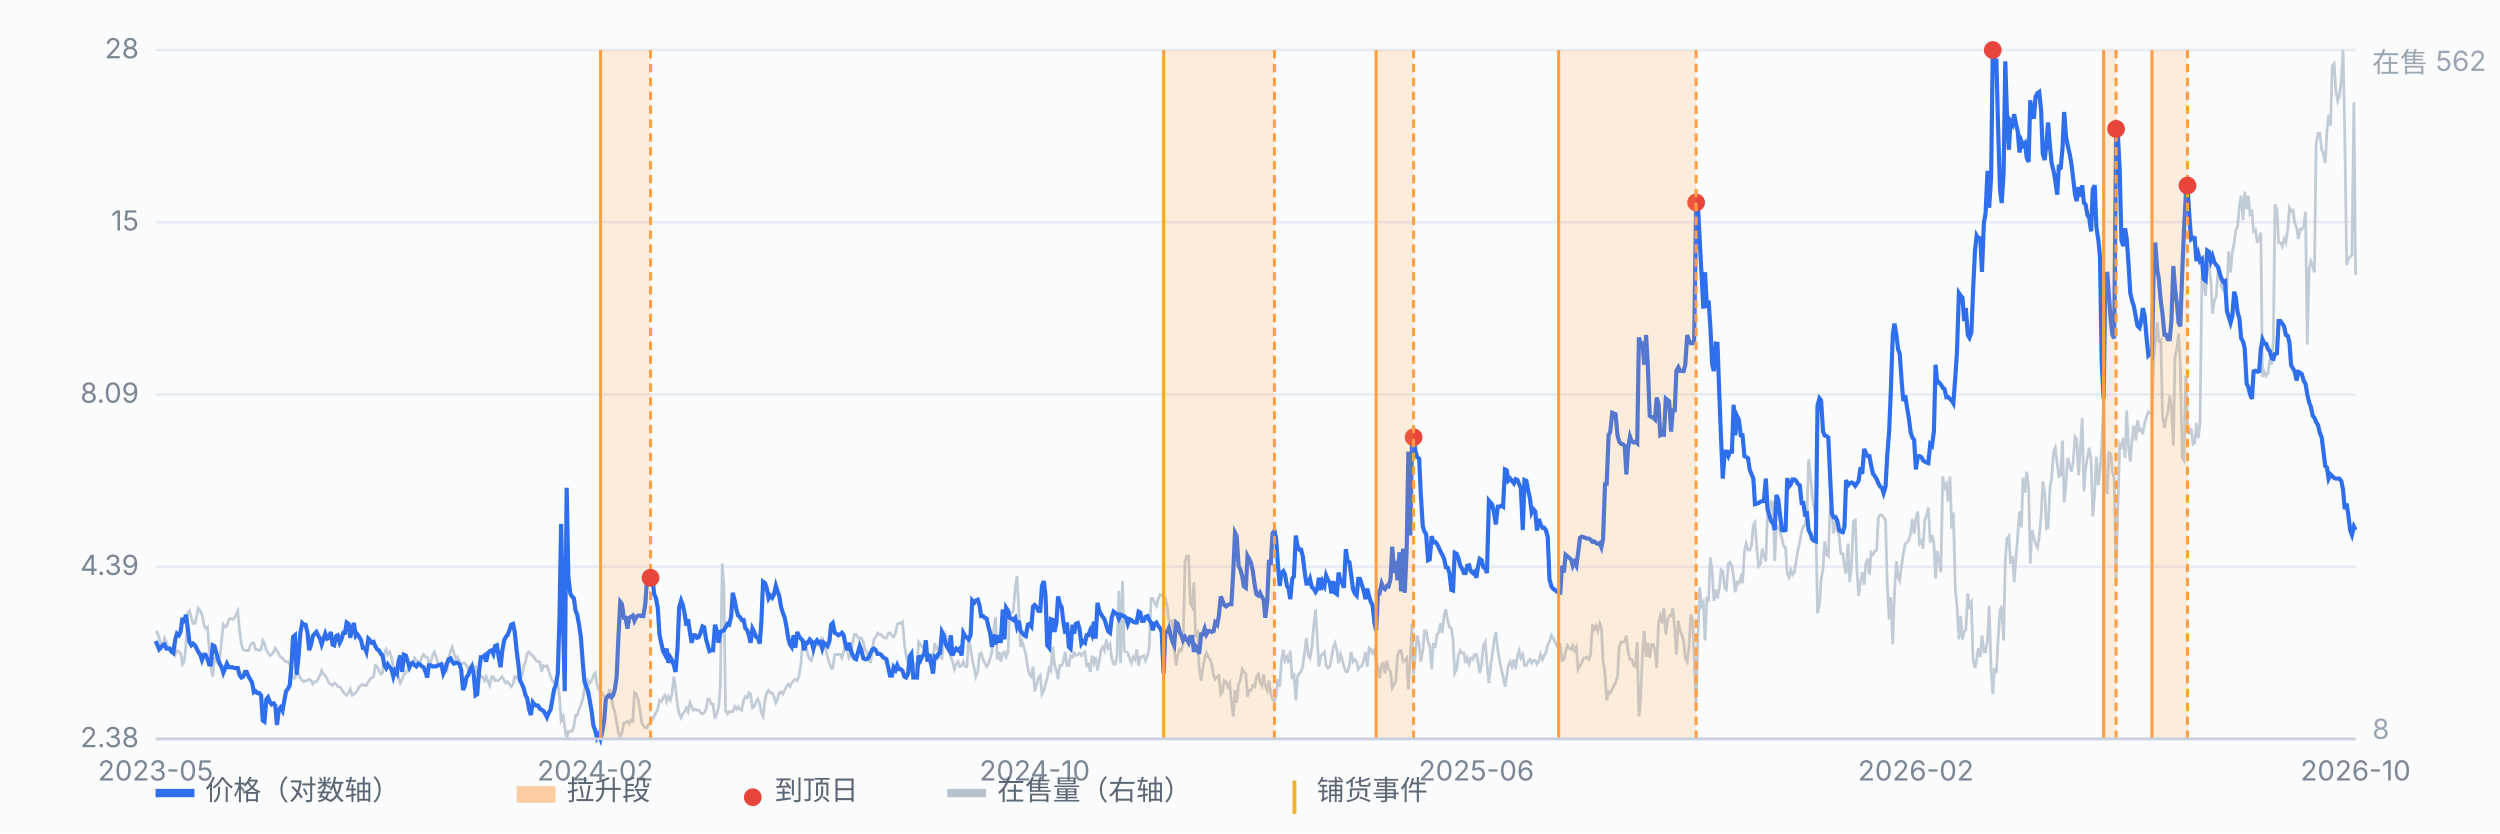
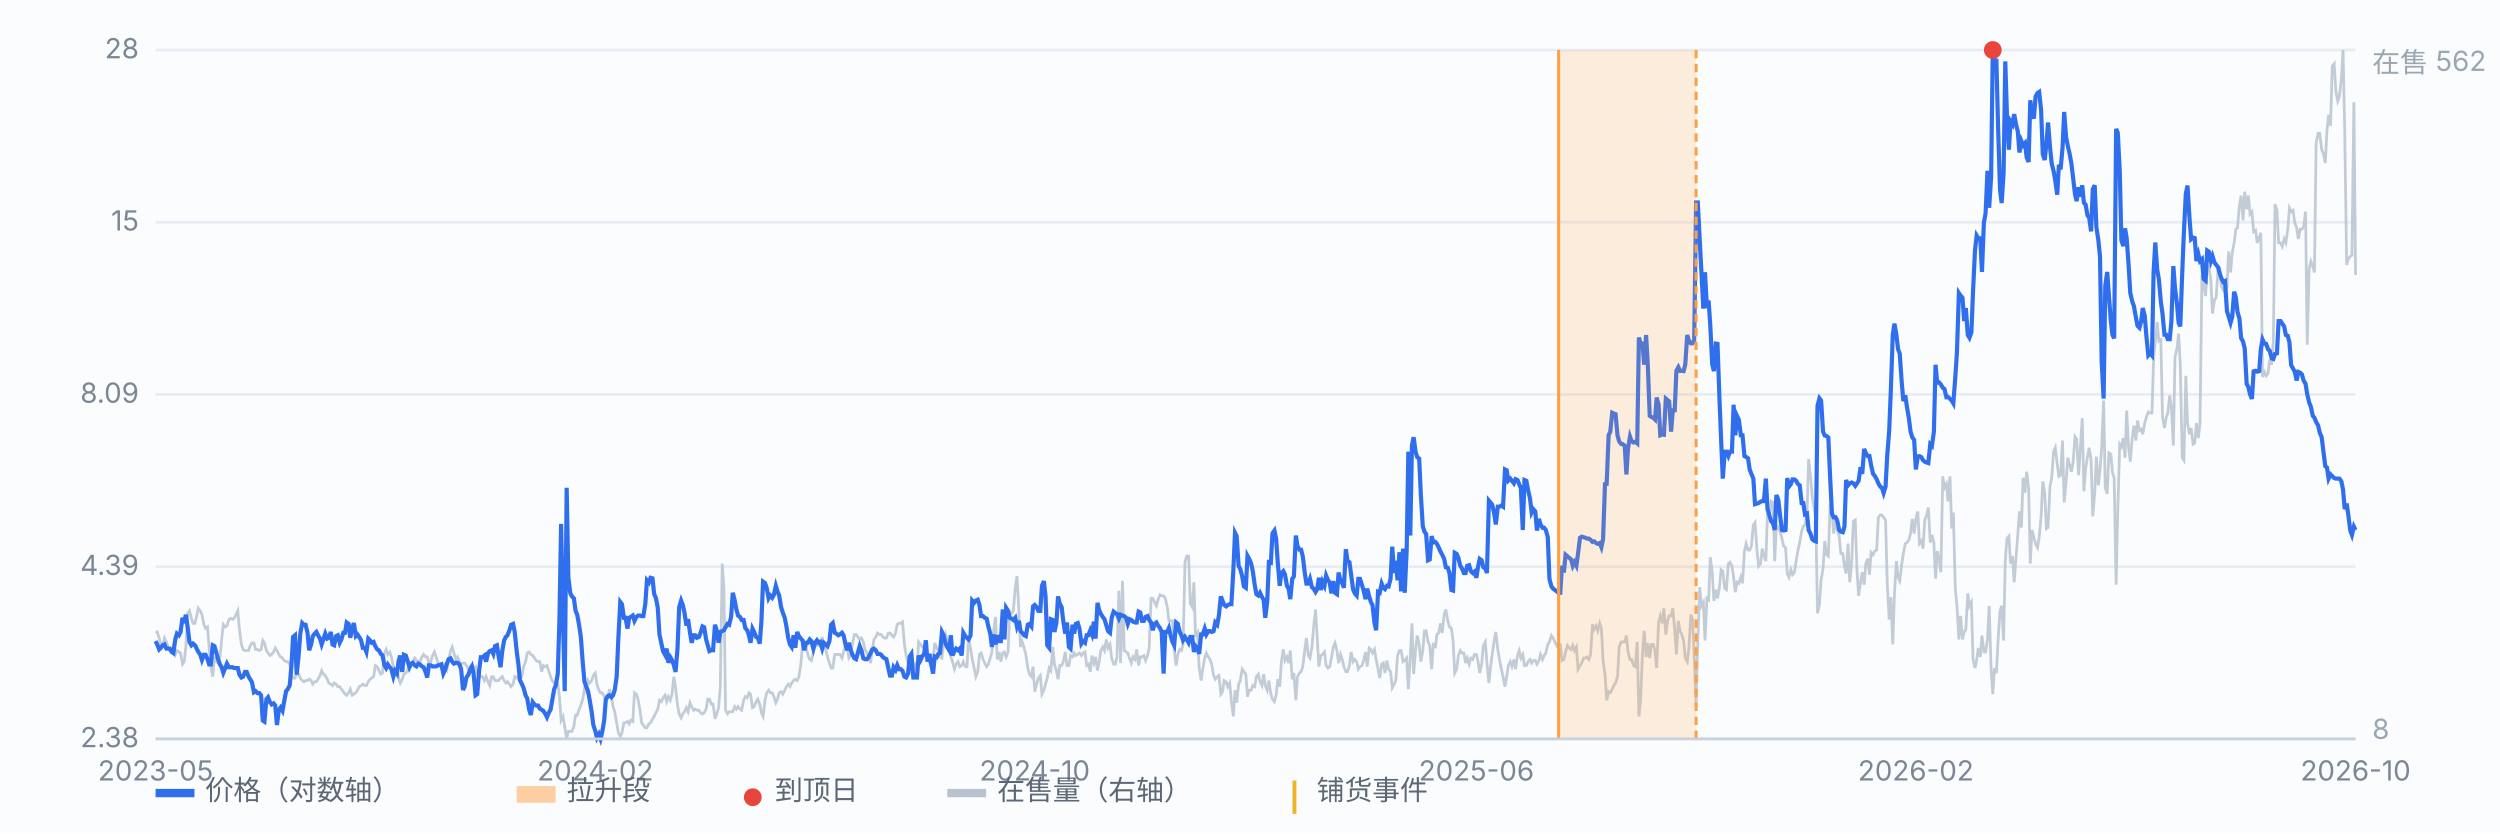
<svg xmlns="http://www.w3.org/2000/svg" viewBox="0 0 900 300" preserveAspectRatio="xMidYMid meet" style="width:100%;max-width:900px;height:auto;display:block" font-family="-apple-system,Segoe UI,Microsoft YaHei,sans-serif" font-size="10">
  <rect x="0" y="0" width="900" height="300" fill="#fbfcfe" />
  <line x1="56" y1="266.0" x2="848" y2="266.0" stroke="#e8edf5" stroke-width="1" />
  <text x="50" y="269.0" text-anchor="end" fill="#7b8794">2.38</text>
  <line x1="56" y1="204.0" x2="848" y2="204.0" stroke="#e8edf5" stroke-width="1" />
  <text x="50" y="207.0" text-anchor="end" fill="#7b8794">4.39</text>
  <line x1="56" y1="142.0" x2="848" y2="142.0" stroke="#e8edf5" stroke-width="1" />
  <text x="50" y="145.0" text-anchor="end" fill="#7b8794">8.09</text>
  <line x1="56" y1="80.0" x2="848" y2="80.0" stroke="#e8edf5" stroke-width="1" />
  <text x="50" y="83.0" text-anchor="end" fill="#7b8794">15</text>
  <line x1="56" y1="18.0" x2="848" y2="18.0" stroke="#e8edf5" stroke-width="1" />
  <text x="50" y="21.0" text-anchor="end" fill="#7b8794">28</text>
  <path d="M56.0 227.9 L56.6 227.5 L57.3 229.7 L57.9 232.0 L58.6 232.0 L59.2 229.7 L59.9 231.1 L60.5 232.9 L61.1 234.2 L61.8 234.2 L62.4 232.4 L63.1 235.6 L63.7 234.2 L64.4 234.7 L65.0 235.1 L65.7 239.1 L66.3 238.2 L66.9 232.9 L67.6 220.8 L68.2 219.9 L68.9 222.6 L69.5 224.4 L70.2 224.4 L70.8 221.7 L71.4 219.0 L72.1 219.9 L72.7 221.2 L73.4 224.8 L74.0 226.2 L74.7 225.7 L75.3 233.3 L75.9 240.0 L76.6 243.6 L77.2 236.5 L77.9 238.2 L78.5 238.7 L79.2 236.5 L79.8 230.2 L80.4 224.8 L81.1 225.7 L81.7 225.3 L82.4 223.0 L83.0 222.6 L83.7 223.0 L84.3 222.6 L85.0 221.2 L85.6 219.9 L86.2 226.6 L86.9 232.0 L87.5 233.8 L88.2 234.2 L88.8 234.2 L89.5 234.2 L90.1 232.4 L90.7 231.5 L91.4 231.5 L92.0 233.8 L92.7 233.8 L93.3 234.2 L94.0 233.8 L94.6 230.6 L95.2 231.5 L95.9 234.2 L96.5 235.1 L97.2 236.0 L97.8 235.6 L98.5 234.7 L99.1 233.3 L99.7 234.2 L100.4 235.6 L101.0 236.5 L101.7 236.9 L102.3 237.8 L103.0 238.2 L103.6 238.2 L104.3 239.1 L104.9 242.7 L105.5 244.1 L106.2 244.1 L106.8 242.3 L107.5 242.7 L108.1 244.1 L108.8 245.0 L109.4 245.4 L110.0 245.0 L110.7 245.0 L111.3 244.5 L112.0 245.0 L112.6 246.3 L113.3 245.4 L113.9 245.4 L114.5 244.5 L115.2 243.2 L115.8 241.4 L116.5 242.7 L117.1 243.2 L117.8 244.5 L118.4 245.9 L119.1 246.3 L119.7 246.8 L120.3 245.9 L121.0 246.3 L121.6 247.2 L122.3 247.2 L122.9 248.1 L123.6 249.0 L124.2 249.9 L124.8 250.3 L125.5 249.4 L126.1 248.1 L126.8 250.3 L127.4 249.9 L128.1 249.4 L128.7 248.5 L129.3 247.2 L130.0 246.8 L130.6 246.3 L131.3 246.8 L131.9 246.8 L132.6 245.4 L133.2 244.5 L133.8 244.1 L134.5 243.6 L135.1 239.6 L135.8 240.0 L136.4 241.4 L137.1 242.7 L137.7 242.3 L138.4 235.1 L139.0 233.8 L139.6 235.6 L140.3 234.7 L140.9 236.5 L141.6 240.0 L142.2 241.4 L142.9 240.9 L143.5 244.1 L144.1 245.9 L144.8 244.5 L145.4 242.7 L146.1 242.3 L146.7 241.4 L147.4 239.1 L148.0 239.1 L148.6 238.2 L149.3 236.9 L149.9 237.8 L150.6 238.2 L151.2 238.2 L151.9 236.5 L152.5 235.6 L153.2 236.5 L153.8 236.5 L154.4 238.7 L155.1 238.2 L155.7 236.0 L156.4 234.7 L157.0 236.5 L157.7 238.7 L158.3 238.7 L158.9 239.6 L159.6 239.6 L160.2 239.1 L160.9 240.9 L161.5 237.8 L162.2 234.2 L162.8 232.9 L163.4 235.1 L164.1 237.4 L164.7 236.5 L165.4 238.2 L166.0 239.1 L166.7 238.7 L167.3 238.7 L167.9 239.6 L168.6 240.9 L169.2 240.0 L169.9 241.4 L170.5 240.5 L171.2 240.0 L171.8 242.3 L172.5 242.7 L173.1 243.6 L173.7 243.6 L174.4 245.0 L175.0 243.6 L175.7 245.4 L176.3 246.8 L177.0 243.6 L177.6 243.6 L178.2 245.0 L178.9 245.0 L179.5 245.0 L180.2 244.1 L180.8 243.6 L181.5 245.0 L182.1 245.9 L182.7 245.4 L183.4 246.3 L184.0 247.2 L184.7 246.3 L185.3 243.6 L186.0 244.1 L186.6 243.2 L187.2 242.7 L187.9 243.2 L188.5 240.0 L189.2 238.2 L189.8 235.1 L190.5 234.7 L191.1 235.6 L191.8 236.0 L192.4 236.9 L193.0 237.8 L193.7 238.2 L194.3 238.2 L195.0 241.8 L195.6 239.6 L196.3 240.0 L196.9 239.6 L197.5 241.4 L198.2 243.6 L198.8 245.0 L199.5 245.9 L200.1 245.4 L200.8 245.9 L201.4 250.8 L202.0 259.3 L202.7 257.9 L204.0 266.0 L204.6 263.3 L205.3 263.3 L205.9 263.3 L206.6 261.5 L207.2 257.5 L207.8 257.5 L208.5 255.3 L209.1 253.9 L209.8 251.7 L210.4 248.1 L211.1 249.0 L211.7 245.0 L212.3 245.9 L213.0 245.0 L213.6 243.2 L214.3 242.3 L214.9 246.3 L215.6 248.5 L216.2 249.4 L216.8 249.4 L217.5 250.8 L218.1 250.8 L218.8 251.2 L219.4 248.1 L220.1 250.8 L220.7 254.4 L221.3 256.2 L222.0 260.2 L222.6 263.8 L223.3 265.1 L223.9 263.8 L224.6 260.2 L225.2 260.2 L225.9 259.7 L226.5 260.6 L227.1 259.3 L227.8 259.7 L228.4 249.4 L229.1 249.9 L229.7 251.7 L230.4 255.7 L231.0 260.2 L231.6 261.1 L232.3 262.0 L232.9 262.0 L233.6 260.6 L234.2 260.2 L234.9 258.8 L235.5 257.9 L236.1 256.6 L236.8 255.3 L237.4 252.1 L238.1 252.6 L238.7 251.2 L239.4 250.3 L240.0 252.6 L240.6 250.8 L241.3 252.1 L241.9 249.9 L242.6 243.6 L243.2 247.6 L243.9 253.9 L244.5 257.0 L245.2 258.4 L245.8 257.0 L246.4 256.2 L247.1 254.8 L247.7 256.2 L248.4 253.0 L249.0 254.4 L249.7 255.7 L250.3 255.3 L250.9 255.7 L251.6 255.7 L252.2 256.6 L252.9 257.0 L253.5 256.6 L254.2 255.3 L254.8 251.7 L255.4 251.7 L256.1 253.5 L256.7 253.5 L257.4 258.8 L258.0 257.0 L258.7 254.8 L259.3 247.2 L260.0 202.9 L260.6 211.4 L261.2 255.7 L261.9 257.0 L262.5 256.2 L263.2 256.2 L263.8 256.2 L264.5 254.4 L265.1 255.3 L265.7 254.4 L266.4 255.3 L267.0 255.7 L267.7 252.1 L268.3 250.8 L269.0 251.2 L269.6 249.4 L270.2 249.9 L270.9 254.8 L271.5 254.4 L272.2 252.6 L272.8 251.7 L273.5 253.5 L274.1 256.6 L274.7 257.9 L275.4 252.1 L276.0 249.4 L276.7 248.5 L277.3 249.4 L278.0 249.4 L278.6 250.8 L279.3 253.0 L279.9 251.7 L280.5 249.4 L281.2 249.0 L281.8 249.9 L282.5 248.5 L283.1 247.2 L283.8 246.3 L284.4 247.2 L285.0 245.9 L285.7 245.0 L286.3 244.5 L287.0 245.0 L287.6 243.6 L288.3 239.1 L288.9 232.0 L289.5 231.5 L290.2 232.9 L290.8 235.6 L291.5 237.4 L292.1 237.8 L292.8 235.1 L293.4 232.4 L294.1 232.4 L294.7 230.2 L295.3 232.9 L296.0 229.3 L296.6 232.9 L297.3 233.8 L297.9 236.5 L298.6 238.7 L299.2 240.5 L299.8 240.5 L300.5 235.6 L301.1 235.6 L301.8 235.6 L302.4 235.6 L303.1 236.9 L303.7 234.7 L304.3 232.4 L305.0 233.3 L305.6 236.9 L306.3 236.0 L306.9 231.5 L307.6 228.4 L308.2 228.4 L308.8 229.3 L309.5 230.2 L310.1 229.7 L310.8 231.1 L311.4 233.8 L312.1 235.1 L312.7 236.5 L313.4 238.7 L314.0 234.2 L314.6 230.2 L315.3 229.3 L315.9 227.9 L316.6 228.4 L317.2 228.4 L317.9 229.3 L318.5 229.7 L319.1 229.7 L319.8 227.9 L320.4 227.9 L321.1 228.8 L321.7 229.3 L322.4 227.9 L323.0 224.8 L323.6 224.4 L324.3 224.4 L324.9 223.9 L325.6 232.0 L326.2 236.0 L326.9 238.7 L327.5 240.5 L328.1 241.8 L328.8 239.6 L329.4 239.1 L330.1 241.4 L330.7 231.1 L331.4 232.0 L332.0 232.9 L332.7 232.4 L333.3 235.1 L333.9 235.6 L334.6 238.2 L335.2 236.5 L335.9 237.8 L336.5 231.5 L337.2 233.3 L337.8 234.2 L338.4 236.5 L339.1 236.9 L339.7 231.5 L340.4 228.4 L341.0 230.2 L341.7 232.4 L342.3 236.5 L342.9 238.2 L343.6 240.9 L344.2 239.1 L344.9 238.2 L345.5 240.0 L346.2 239.6 L346.8 238.2 L347.5 240.0 L348.1 240.0 L348.7 229.7 L349.4 233.3 L350.0 237.4 L350.7 240.5 L351.3 243.6 L352.0 241.8 L352.6 235.6 L353.2 235.1 L353.9 237.4 L354.5 238.7 L355.2 240.0 L355.8 239.1 L356.5 236.9 L357.1 234.7 L357.7 227.1 L358.4 222.1 L359.0 237.4 L359.7 234.7 L360.3 238.2 L361.0 235.1 L361.6 234.7 L362.2 236.5 L362.9 234.7 L363.5 220.3 L364.2 220.8 L364.8 219.9 L365.5 211.4 L366.1 207.4 L366.8 219.9 L367.4 232.9 L368.0 231.1 L368.7 233.3 L369.3 235.6 L370.0 240.5 L370.6 242.7 L371.3 243.6 L371.9 240.0 L372.5 249.0 L373.2 246.3 L373.8 244.1 L374.5 243.2 L375.1 249.9 L375.8 248.5 L376.4 246.3 L377.0 244.1 L377.7 240.5 L378.3 241.4 L379.0 232.9 L379.6 239.1 L380.3 241.4 L380.9 244.5 L381.5 239.6 L382.2 239.6 L382.8 238.2 L383.5 234.7 L384.1 239.6 L384.8 239.6 L385.4 236.0 L386.1 236.5 L386.7 235.1 L387.3 236.0 L388.0 235.6 L388.6 235.1 L389.3 236.0 L389.9 235.1 L390.6 234.7 L391.2 239.6 L391.8 239.1 L392.5 241.8 L393.1 236.0 L393.8 238.7 L394.4 236.5 L395.1 241.4 L395.7 238.2 L396.3 234.2 L397.0 232.9 L397.6 234.2 L398.3 230.2 L398.9 233.3 L399.6 232.0 L400.2 236.9 L400.9 239.1 L401.5 239.1 L402.1 236.5 L402.8 212.7 L403.4 238.7 L404.1 209.1 L404.7 234.2 L405.4 234.7 L406.0 235.1 L406.6 236.9 L407.3 238.7 L407.9 236.5 L408.6 237.4 L409.2 233.8 L409.9 239.6 L410.5 236.5 L411.1 236.5 L411.8 236.0 L412.4 237.8 L413.1 236.0 L413.7 233.3 L414.4 215.4 L415.0 215.4 L415.6 216.8 L416.3 218.1 L416.9 215.9 L417.6 214.1 L418.2 214.5 L418.9 214.5 L419.5 215.4 L420.2 218.5 L420.8 223.5 L421.4 223.5 L422.1 223.5 L422.7 233.8 L423.4 239.6 L424.0 235.6 L424.7 233.8 L425.3 234.2 L425.9 232.0 L426.6 202.4 L427.2 200.2 L427.9 200.2 L428.5 217.2 L429.2 218.5 L429.8 209.6 L430.4 229.3 L431.1 227.9 L431.7 240.5 L432.4 245.0 L433.0 240.9 L433.7 236.9 L434.3 235.1 L435.0 236.5 L435.6 237.4 L436.2 239.1 L436.9 243.2 L437.5 244.5 L438.2 243.6 L438.8 243.2 L439.5 249.9 L440.1 249.0 L440.7 245.0 L441.4 245.4 L442.0 247.2 L442.7 245.9 L443.3 252.6 L444.0 257.9 L444.6 248.5 L445.2 253.0 L445.9 246.3 L446.5 245.0 L447.2 240.9 L447.8 241.8 L448.5 242.7 L449.1 250.8 L449.7 248.5 L450.4 248.5 L451.0 246.8 L451.7 247.2 L452.3 243.6 L453.0 242.7 L453.6 245.4 L454.3 246.8 L454.9 242.7 L455.5 246.8 L456.2 248.5 L456.8 245.0 L457.5 249.9 L458.1 251.7 L458.8 252.6 L459.4 250.3 L460.0 244.5 L460.7 247.2 L461.3 238.2 L462.0 233.8 L462.6 237.8 L463.3 236.5 L463.9 238.7 L464.5 234.2 L465.2 244.5 L465.8 242.3 L466.5 252.1 L467.1 243.6 L467.8 242.3 L468.4 241.8 L469.0 240.0 L469.7 234.2 L470.3 229.7 L471.0 236.0 L471.6 236.9 L472.3 232.9 L472.9 225.7 L473.6 219.4 L474.2 229.7 L474.8 240.0 L475.5 236.0 L476.1 235.6 L476.8 234.7 L477.4 239.6 L478.1 240.5 L478.7 240.0 L479.3 236.9 L480.0 232.9 L480.6 231.5 L481.3 234.2 L481.9 238.7 L482.6 235.6 L483.2 237.4 L483.8 240.0 L484.5 241.8 L485.1 241.8 L485.8 239.6 L486.4 234.7 L487.1 238.2 L487.7 237.4 L488.4 238.2 L489.0 240.9 L489.6 240.0 L490.3 239.6 L490.9 237.8 L491.6 234.7 L492.2 240.0 L492.9 233.3 L493.5 233.8 L494.1 235.1 L494.8 233.8 L495.4 237.4 L496.1 240.9 L496.7 244.1 L497.4 239.1 L498.0 238.7 L498.6 242.3 L499.3 237.8 L499.9 240.9 L500.6 241.8 L501.2 247.6 L501.9 246.3 L502.5 245.0 L503.1 236.0 L503.8 234.2 L504.4 234.2 L505.1 238.2 L505.7 237.8 L506.4 236.9 L507.0 248.1 L507.7 236.5 L508.3 224.4 L508.9 242.7 L509.6 234.2 L510.2 228.8 L510.9 232.0 L511.5 238.2 L512.2 234.2 L512.8 227.1 L513.4 227.1 L514.1 231.1 L514.7 232.4 L515.4 240.9 L516.0 231.5 L516.7 233.3 L517.3 228.4 L517.9 227.9 L518.6 224.4 L519.2 227.9 L519.9 221.2 L520.5 219.4 L521.2 223.5 L521.8 225.7 L522.5 226.2 L523.1 230.6 L523.7 242.3 L524.4 240.9 L525.0 236.0 L525.7 234.2 L526.3 235.1 L527.0 235.1 L527.6 238.7 L528.2 236.9 L528.9 239.1 L529.5 236.9 L530.2 237.4 L530.8 235.6 L531.5 235.6 L532.1 238.2 L532.7 242.3 L533.4 239.1 L534.0 232.4 L534.7 231.1 L535.3 238.7 L536.0 245.9 L536.6 240.0 L537.2 235.6 L537.9 230.6 L538.5 227.5 L539.2 233.8 L539.8 237.4 L540.5 240.9 L541.1 243.6 L541.8 247.2 L542.4 243.6 L543.0 239.6 L543.7 238.2 L544.3 240.0 L545.0 237.4 L545.6 240.9 L546.3 236.0 L546.9 234.2 L547.5 236.9 L548.2 235.6 L548.8 239.6 L549.5 239.6 L550.1 238.2 L550.8 237.4 L551.4 238.7 L552.0 237.8 L552.7 237.8 L553.3 239.1 L554.0 237.8 L554.6 235.6 L555.3 237.4 L555.9 236.0 L556.5 235.1 L557.2 232.0 L557.8 231.1 L558.5 228.8 L559.1 229.7 L559.8 231.1 L560.4 232.4 L561.1 231.5 L561.7 232.0 L562.3 237.8 L563.0 237.4 L563.6 234.7 L564.3 232.4 L564.9 233.3 L565.6 233.8 L566.2 232.4 L566.8 234.2 L567.5 232.9 L568.1 240.9 L568.8 239.6 L569.4 238.7 L570.1 236.9 L570.7 236.9 L571.3 236.5 L572.0 237.4 L572.6 235.6 L573.3 224.8 L573.9 226.6 L574.6 225.3 L575.2 227.1 L575.9 224.4 L576.5 226.2 L577.1 237.8 L577.8 242.7 L578.4 252.1 L579.1 249.0 L579.7 249.4 L580.4 248.1 L581.0 246.8 L581.6 245.9 L582.3 243.6 L582.9 232.9 L583.6 231.1 L584.2 231.1 L584.9 231.1 L585.5 228.8 L586.1 234.7 L586.8 237.4 L587.4 237.4 L588.1 239.6 L588.7 240.0 L589.4 231.1 L590.0 257.9 L590.6 252.1 L591.3 235.1 L591.9 227.1 L592.6 236.5 L593.2 231.5 L593.9 236.9 L594.5 232.0 L595.2 232.0 L595.8 234.2 L596.4 240.5 L597.1 223.9 L597.7 221.7 L598.4 224.4 L599.0 219.0 L599.7 228.4 L600.3 223.5 L600.9 221.7 L601.6 221.7 L602.2 219.0 L602.9 226.6 L603.5 235.6 L604.2 223.5 L604.8 227.1 L605.4 228.4 L606.1 230.6 L606.7 236.9 L607.4 238.2 L608.0 233.3 L608.7 221.2 L609.3 223.0 L609.9 236.0 L610.6 254.4 L611.2 230.6 L611.9 211.4 L612.5 218.1 L613.2 216.8 L613.8 230.6 L614.5 215.4 L615.1 215.9 L615.7 200.6 L616.4 206.0 L617.0 216.3 L617.7 212.3 L618.3 215.4 L619.0 211.4 L619.6 205.1 L620.2 205.6 L620.9 211.8 L621.5 212.3 L622.2 202.9 L622.8 202.4 L623.5 203.8 L624.1 207.8 L624.7 213.2 L625.4 209.6 L626.0 210.0 L626.7 207.8 L627.3 210.0 L628.0 198.4 L628.6 195.7 L629.3 198.0 L629.9 198.0 L630.5 196.6 L631.2 189.0 L631.8 188.1 L632.5 198.0 L633.1 203.8 L633.8 202.9 L634.4 197.5 L635.0 200.2 L635.7 202.0 L636.3 185.0 L637.0 186.3 L637.6 180.5 L638.3 180.9 L638.9 202.0 L639.5 189.0 L640.2 189.9 L640.8 191.2 L641.5 193.9 L642.1 196.6 L642.8 197.1 L643.4 206.5 L644.0 207.8 L644.7 205.1 L645.3 206.9 L646.0 206.0 L646.6 202.0 L647.3 198.0 L647.9 195.3 L648.6 191.2 L649.2 189.5 L649.8 189.0 L650.5 185.4 L651.1 165.3 L651.8 171.5 L652.4 178.7 L653.1 183.2 L653.7 187.7 L654.3 220.8 L655.0 217.7 L655.6 208.7 L656.3 204.7 L656.9 194.8 L657.6 199.7 L658.2 200.2 L658.8 182.7 L659.5 183.6 L660.1 192.1 L660.8 186.8 L661.4 190.8 L662.1 193.0 L662.7 199.3 L663.4 199.3 L664.0 203.8 L664.6 206.5 L665.3 195.7 L665.9 209.6 L666.6 202.4 L667.2 187.7 L667.9 187.2 L668.5 205.1 L669.1 214.5 L669.8 209.6 L670.4 206.0 L671.1 210.5 L671.7 202.9 L672.4 201.1 L673.0 206.9 L673.6 198.9 L674.3 199.7 L674.9 198.4 L675.6 198.0 L676.2 186.3 L676.9 185.4 L677.5 185.4 L678.1 186.3 L678.8 187.2 L679.4 210.0 L680.1 223.0 L680.7 215.0 L681.4 232.0 L682.0 213.6 L682.7 202.0 L683.3 207.8 L683.9 209.1 L684.6 203.3 L685.2 199.3 L685.9 195.7 L686.5 195.3 L687.2 194.4 L687.8 192.1 L688.4 186.8 L689.1 192.1 L689.7 186.8 L690.4 184.1 L691.0 195.7 L691.7 194.8 L692.3 197.5 L692.9 187.2 L693.6 185.4 L694.2 182.7 L694.9 195.3 L695.5 192.6 L696.2 195.3 L696.8 208.3 L697.4 198.4 L698.1 201.5 L698.7 206.0 L699.4 171.5 L700.0 175.6 L700.7 174.2 L701.3 180.5 L702.0 171.5 L702.6 190.3 L703.2 184.5 L703.9 211.8 L704.5 218.1 L705.2 230.2 L705.8 221.7 L706.5 230.2 L707.1 227.5 L707.7 226.6 L708.4 213.6 L709.0 218.1 L709.7 216.8 L710.3 237.4 L711.0 240.5 L711.6 237.4 L712.2 233.3 L712.9 236.5 L713.5 228.8 L714.2 234.7 L714.8 234.7 L715.5 230.2 L716.1 218.1 L716.8 240.9 L717.4 249.9 L718.0 240.5 L718.7 242.3 L719.3 230.6 L720.0 219.9 L720.6 218.1 L721.3 230.6 L721.9 202.0 L722.5 193.9 L723.2 193.0 L723.8 202.9 L724.5 200.2 L725.1 209.6 L725.8 200.2 L726.4 192.6 L727.0 184.1 L727.7 189.9 L728.3 172.0 L729.0 177.4 L729.6 169.8 L730.3 175.6 L730.9 202.9 L731.5 190.8 L732.2 193.5 L732.8 195.7 L733.5 197.1 L734.1 193.5 L734.8 185.9 L735.4 173.3 L736.1 177.4 L736.7 190.3 L737.3 189.9 L738.0 175.1 L738.6 172.0 L739.3 162.6 L739.9 161.2 L740.6 167.1 L741.2 171.5 L741.8 171.1 L742.5 158.6 L743.1 180.9 L743.8 173.3 L744.4 164.8 L745.1 167.5 L745.7 169.8 L746.3 166.6 L747.0 157.2 L747.6 158.1 L748.3 171.1 L748.9 161.7 L749.6 150.5 L750.2 176.9 L750.8 168.9 L751.5 164.4 L752.1 161.2 L752.8 165.7 L753.4 185.9 L754.1 177.4 L754.7 164.4 L755.4 174.7 L756.0 169.3 L756.6 161.2 L757.3 144.2 L757.9 175.6 L758.6 177.8 L759.2 163.0 L759.9 163.5 L760.5 170.2 L761.1 172.0 L761.8 210.5 L762.4 183.6 L763.1 159.9 L763.7 160.8 L764.4 157.7 L765.0 164.8 L765.6 147.8 L766.3 161.2 L766.9 166.2 L767.6 157.7 L768.2 153.2 L768.9 158.6 L769.5 151.4 L770.2 155.0 L770.8 154.5 L771.4 156.3 L772.1 152.3 L772.7 150.1 L773.4 148.3 L774.0 148.7 L774.7 148.7 L775.3 129.5 L775.9 122.8 L776.6 116.0 L777.2 122.8 L777.9 122.3 L778.5 150.1 L779.2 154.1 L779.8 150.5 L780.4 148.7 L781.1 142.4 L781.7 146.5 L782.4 160.4 L783.0 128.6 L783.7 125.4 L784.3 120.1 L784.9 131.3 L785.6 164.8 L786.2 165.7 L786.9 135.3 L787.5 152.3 L788.2 156.3 L788.8 154.1 L789.5 159.9 L790.1 159.5 L790.7 152.3 L791.4 157.7 L792.0 152.3 L792.7 99.0 L793.3 101.7 L794.0 106.6 L794.6 95.9 L795.2 95.9 L795.9 100.8 L796.5 112.9 L797.2 108.0 L797.8 107.1 L798.5 97.2 L799.1 96.8 L799.7 103.1 L800.4 104.4 L801.0 105.3 L801.7 103.5 L802.3 90.5 L803.0 98.1 L803.6 91.0 L804.3 87.4 L804.9 82.5 L805.5 82.0 L806.2 74.0 L806.8 70.4 L807.5 79.3 L808.1 69.0 L808.8 75.3 L809.4 70.4 L810.0 77.1 L810.7 76.2 L811.3 83.4 L812.0 82.9 L812.6 87.4 L813.3 85.6 L813.9 83.8 L814.5 135.7 L815.2 133.9 L815.8 135.3 L816.5 134.4 L817.1 129.5 L817.8 131.3 L818.4 122.8 L819.0 73.5 L819.7 75.7 L820.3 87.4 L821.0 87.4 L821.6 88.7 L822.3 86.0 L822.9 87.4 L823.6 82.5 L824.2 74.9 L824.8 76.2 L825.5 75.7 L826.1 80.2 L826.8 82.0 L827.4 86.0 L828.1 82.5 L828.7 82.5 L829.3 81.6 L830.0 76.2 L830.6 124.1 L831.3 96.8 L831.9 94.1 L832.6 95.9 L833.2 98.1 L833.8 51.6 L834.5 48.0 L835.1 48.0 L835.8 53.8 L836.4 55.2 L837.1 58.7 L837.7 47.1 L838.3 41.3 L839.0 45.3 L839.6 23.8 L840.3 22.9 L840.9 32.8 L841.6 36.4 L842.2 34.6 L842.9 28.3 L843.5 18.0 L844.1 47.5 L844.8 95.4 L845.4 93.2 L846.1 92.3 L846.7 91.9 L847.4 36.8 L848.0 99.0" fill="none" stroke="#b9c3cf" stroke-width="1" opacity="0.85" />
  <text x="854" y="26" fill="#9aa6b2">在售 562</text>
  <text x="854" y="266" fill="#9aa6b2">8</text>
  <path d="M56.0 230.8 L56.6 232.0 L57.3 233.8 L57.9 233.2 L58.6 232.3 L59.2 232.0 L59.9 233.5 L60.5 233.5 L61.1 233.5 L61.8 234.7 L62.4 235.1 L63.1 230.2 L63.7 228.1 L64.4 228.7 L65.0 227.5 L65.7 222.4 L66.3 224.3 L66.9 221.3 L67.6 226.1 L68.2 231.1 L68.9 232.3 L69.5 231.7 L70.2 232.3 L70.8 233.5 L71.4 234.7 L72.1 235.7 L72.7 237.6 L73.4 235.7 L74.0 235.7 L74.7 237.3 L75.3 239.2 L75.9 239.2 L76.6 232.3 L77.2 232.6 L77.9 235.1 L78.5 237.3 L79.2 239.2 L79.8 240.2 L80.4 242.2 L81.1 240.5 L81.7 238.9 L82.4 240.2 L83.0 240.2 L83.7 240.2 L84.3 240.5 L85.0 240.5 L85.6 240.5 L86.2 242.9 L86.9 243.9 L87.5 243.6 L88.2 241.9 L88.8 241.9 L89.5 243.6 L90.1 244.6 L90.7 245.6 L91.4 249.2 L92.0 248.8 L92.7 249.5 L93.3 249.5 L94.0 250.3 L94.6 259.4 L95.2 259.8 L95.9 251.7 L96.5 251.0 L97.2 252.8 L97.8 253.6 L98.5 253.2 L99.1 254.0 L99.7 261.0 L100.4 255.5 L101.0 254.7 L101.7 255.9 L102.3 252.5 L103.0 248.8 L103.6 248.1 L104.3 246.7 L104.9 239.9 L105.5 229.3 L106.2 228.7 L106.8 242.9 L107.5 236.0 L108.1 228.1 L108.8 224.3 L109.4 224.9 L110.0 224.9 L110.7 227.8 L111.3 234.1 L112.0 232.0 L112.6 229.0 L113.3 228.1 L113.9 227.5 L114.5 228.7 L115.2 229.9 L115.8 232.0 L116.5 229.9 L117.1 228.1 L117.8 229.9 L118.4 229.6 L119.1 227.5 L119.7 232.0 L120.3 232.3 L121.0 229.0 L121.6 228.7 L122.3 231.4 L122.9 230.2 L123.6 227.8 L124.2 227.8 L124.8 224.1 L125.5 224.6 L126.1 229.6 L126.8 226.1 L127.4 224.3 L128.1 229.0 L128.7 228.4 L129.3 229.3 L130.0 230.5 L130.6 233.2 L131.3 233.2 L131.9 234.7 L132.6 229.9 L133.2 230.5 L133.8 231.4 L134.5 231.1 L135.1 232.6 L135.8 233.8 L136.4 234.1 L137.1 235.4 L137.7 236.0 L138.4 239.5 L139.0 240.5 L139.6 239.2 L140.3 240.2 L140.9 240.9 L141.6 243.6 L142.2 241.5 L142.9 242.5 L143.5 237.9 L144.1 236.0 L144.8 241.9 L145.4 235.7 L146.1 236.0 L146.7 237.9 L147.4 240.2 L148.0 238.9 L148.6 238.6 L149.3 239.5 L149.9 239.9 L150.6 238.9 L151.2 239.2 L151.9 239.9 L152.5 240.2 L153.2 241.9 L153.8 243.9 L154.4 239.5 L155.1 239.5 L155.7 239.9 L156.4 239.9 L157.0 239.9 L157.7 239.5 L158.3 239.5 L158.9 239.2 L159.6 242.5 L160.2 241.2 L160.9 238.9 L161.5 237.3 L162.2 237.0 L162.8 238.2 L163.4 238.9 L164.1 238.6 L164.7 238.6 L165.4 239.2 L166.0 240.9 L166.7 248.4 L167.3 247.0 L167.9 243.9 L168.6 242.9 L169.2 241.2 L169.9 239.9 L170.5 242.5 L171.2 250.3 L171.8 249.9 L172.5 241.2 L173.1 236.6 L173.7 236.6 L174.4 236.0 L175.0 238.2 L175.7 235.1 L176.3 234.4 L177.0 234.1 L177.6 235.4 L178.2 232.6 L178.9 232.3 L179.5 236.3 L180.2 240.2 L180.8 234.4 L181.5 230.5 L182.1 229.3 L182.7 228.7 L183.4 226.9 L184.0 224.9 L184.7 224.6 L185.3 227.5 L186.0 234.4 L186.6 238.9 L187.2 244.9 L187.9 246.3 L188.5 247.7 L189.2 250.3 L189.8 251.4 L190.5 255.5 L191.1 257.4 L191.8 252.8 L192.4 253.6 L193.0 254.0 L193.7 254.0 L194.3 255.1 L195.0 255.5 L195.6 255.9 L196.3 257.0 L196.9 258.2 L197.5 256.7 L198.2 255.5 L198.8 252.1 L199.5 248.1 L200.1 246.7 L200.8 242.5 L201.4 222.9 L202.0 188.6 L202.7 224.3 L203.3 248.8 L204.0 175.6 L204.6 207.7 L205.3 213.6 L205.9 214.7 L206.6 215.4 L207.2 219.9 L207.8 221.3 L208.5 225.2 L209.1 229.3 L209.8 238.6 L210.4 245.3 L211.1 247.4 L211.7 248.8 L212.3 252.1 L213.0 256.3 L213.6 261.0 L214.3 263.1 L214.9 265.6 L215.6 264.3 L216.2 266.0 L216.8 263.5 L217.5 259.4 L218.1 251.7 L218.8 250.6 L219.4 250.3 L220.1 251.0 L220.7 250.3 L221.3 248.4 L222.0 243.6 L222.6 229.9 L223.3 216.7 L223.9 217.5 L224.6 222.4 L225.2 222.4 L225.9 226.3 L226.5 222.4 L227.1 222.1 L227.8 221.6 L228.4 223.5 L229.1 222.1 L229.7 221.6 L230.4 221.6 L231.0 221.8 L231.6 221.8 L232.3 217.5 L232.9 208.9 L233.6 209.7 L234.2 208.0 L234.9 208.2 L235.5 213.9 L236.1 215.2 L236.8 218.8 L237.4 228.4 L238.1 231.7 L238.7 234.4 L239.4 235.7 L240.0 233.5 L240.6 238.6 L241.3 236.6 L241.9 237.6 L242.6 239.5 L243.2 241.9 L243.9 233.5 L244.5 218.6 L245.2 216.2 L245.8 217.8 L246.4 220.5 L247.1 225.2 L247.7 222.9 L248.4 227.8 L249.0 231.4 L249.7 228.7 L250.3 228.7 L250.9 229.6 L251.6 229.3 L252.2 227.8 L252.9 225.5 L253.5 225.8 L254.2 230.2 L254.8 232.3 L255.4 234.4 L256.1 234.1 L256.7 234.1 L257.4 224.9 L258.0 226.9 L258.7 231.4 L259.3 227.5 L260.0 227.2 L260.6 226.9 L261.2 225.8 L261.9 224.6 L262.5 224.9 L263.2 222.1 L263.8 213.4 L264.5 216.2 L265.1 219.4 L265.7 221.6 L266.4 222.1 L267.0 223.2 L267.7 223.2 L268.3 226.1 L269.0 226.9 L269.6 228.7 L270.2 231.4 L270.9 226.3 L271.5 227.5 L272.2 229.3 L272.8 229.6 L273.5 231.7 L274.1 223.8 L274.7 209.4 L275.4 209.9 L276.0 211.6 L276.7 215.4 L277.3 214.4 L278.0 215.2 L278.6 214.1 L279.3 210.9 L279.9 212.9 L280.5 214.4 L281.2 218.6 L281.8 220.5 L282.5 222.4 L283.1 225.5 L283.8 229.9 L284.4 232.0 L285.0 232.9 L285.7 228.7 L286.3 233.2 L287.0 227.5 L287.6 229.0 L288.3 229.9 L288.9 230.5 L289.5 234.1 L290.2 231.4 L290.8 231.4 L291.5 230.2 L292.1 230.8 L292.8 233.5 L293.4 231.4 L294.1 230.5 L294.7 231.4 L295.3 231.1 L296.0 233.5 L296.6 231.4 L297.3 232.0 L297.9 232.6 L298.6 230.8 L299.2 224.9 L299.8 224.3 L300.5 227.8 L301.1 228.1 L301.8 228.7 L302.4 228.4 L303.1 227.8 L303.7 228.7 L304.3 231.7 L305.0 234.1 L305.6 231.4 L306.3 234.1 L306.9 235.7 L307.6 237.0 L308.2 237.3 L308.8 235.1 L309.5 232.6 L310.1 234.1 L310.8 237.0 L311.4 237.3 L312.1 237.3 L312.7 236.6 L313.4 235.1 L314.0 233.8 L314.6 233.5 L315.3 234.1 L315.9 235.4 L316.6 235.4 L317.2 235.7 L317.9 236.6 L318.5 237.0 L319.1 237.3 L319.8 240.5 L320.4 243.2 L321.1 243.2 L321.7 240.2 L322.4 241.2 L323.0 239.5 L323.6 240.9 L324.3 240.9 L324.9 241.5 L325.6 243.6 L326.2 243.9 L326.9 242.5 L327.5 236.3 L328.1 235.4 L328.8 243.9 L329.4 243.9 L330.1 243.9 L330.7 236.0 L331.4 237.6 L332.0 236.3 L332.7 235.4 L333.3 230.5 L333.9 238.2 L334.6 235.4 L335.2 238.9 L335.9 242.5 L336.5 236.3 L337.2 236.6 L337.8 235.4 L338.4 235.1 L339.1 227.5 L339.7 228.7 L340.4 231.7 L341.0 232.9 L341.7 234.1 L342.3 228.7 L342.9 236.0 L343.6 234.4 L344.2 233.5 L344.9 234.1 L345.5 233.5 L346.2 236.0 L346.8 227.8 L347.5 229.0 L348.1 229.6 L348.7 230.2 L349.4 228.7 L350.0 216.2 L350.7 217.0 L351.3 216.2 L352.0 215.9 L352.6 217.8 L353.2 221.8 L353.9 221.8 L354.5 222.4 L355.2 222.7 L355.8 225.5 L356.5 228.1 L357.1 232.9 L357.7 228.4 L358.4 232.0 L359.0 228.7 L359.7 230.8 L360.3 230.8 L361.0 219.4 L361.6 230.2 L362.2 218.8 L362.9 219.9 L363.5 222.4 L364.2 222.7 L364.8 223.2 L365.5 222.4 L366.1 225.5 L366.8 223.5 L367.4 227.2 L368.0 227.8 L368.7 228.7 L369.3 229.0 L370.0 224.9 L370.6 224.6 L371.3 225.5 L371.9 218.3 L372.5 217.8 L373.2 218.6 L373.8 219.9 L374.5 219.9 L375.1 210.9 L375.8 209.2 L376.4 214.7 L377.0 232.3 L377.7 233.2 L378.3 222.9 L379.0 223.2 L379.6 227.5 L380.3 224.3 L380.9 214.7 L381.5 217.3 L382.2 218.6 L382.8 223.8 L383.5 228.1 L384.1 224.1 L384.8 232.9 L385.4 233.5 L386.1 224.9 L386.7 228.1 L387.3 224.6 L388.0 224.3 L388.6 226.3 L389.3 231.7 L389.9 230.8 L390.6 231.4 L391.2 228.7 L391.8 228.7 L392.5 226.9 L393.1 228.4 L393.8 223.8 L394.4 229.9 L395.1 217.0 L395.7 219.7 L396.3 221.0 L397.0 222.1 L397.6 222.9 L398.3 225.2 L398.9 227.2 L399.6 227.8 L400.2 222.4 L400.9 220.2 L401.5 220.7 L402.1 221.0 L402.8 222.7 L403.4 221.3 L404.1 221.6 L404.7 221.8 L405.4 222.4 L406.0 224.6 L406.6 222.9 L407.3 223.2 L407.9 223.8 L408.6 224.1 L409.2 224.1 L409.9 220.2 L410.5 220.5 L411.1 223.5 L411.8 223.5 L412.4 222.1 L413.1 221.8 L413.7 223.2 L414.4 224.1 L415.0 226.9 L415.6 224.6 L416.3 224.1 L416.9 225.2 L417.6 226.1 L418.2 227.5 L418.9 242.5 L419.5 227.5 L420.2 227.5 L420.8 226.1 L421.4 228.7 L422.1 231.1 L422.7 232.3 L423.4 224.1 L424.0 224.6 L424.7 227.5 L425.3 228.7 L425.9 230.5 L426.6 229.3 L427.2 230.2 L427.9 231.4 L428.5 229.3 L429.2 229.3 L429.8 234.7 L430.4 232.6 L431.1 233.5 L431.7 235.4 L432.4 228.4 L433.0 228.4 L433.7 226.3 L434.3 228.4 L435.0 227.2 L435.6 227.2 L436.2 227.5 L436.9 227.2 L437.5 224.1 L438.2 224.9 L438.8 221.6 L439.5 214.7 L440.1 216.2 L440.7 217.8 L441.4 218.3 L442.0 217.8 L442.7 217.5 L443.3 217.5 L444.0 205.3 L444.6 191.8 L445.2 193.0 L445.9 203.7 L446.5 204.9 L447.2 207.5 L447.8 211.1 L448.5 211.6 L449.1 200.1 L449.7 201.2 L450.4 202.8 L451.0 205.6 L451.7 210.6 L452.3 213.9 L453.0 214.4 L453.6 213.4 L454.3 214.9 L454.9 215.9 L455.5 222.4 L456.2 216.5 L456.8 202.4 L457.5 202.6 L458.1 192.0 L458.8 191.0 L459.4 193.9 L460.0 202.6 L460.7 210.9 L461.3 206.3 L462.0 205.6 L462.6 206.8 L463.3 210.9 L463.9 211.9 L464.5 215.7 L465.2 208.4 L465.8 207.5 L466.5 192.8 L467.1 196.6 L467.8 197.9 L468.4 197.9 L469.0 200.3 L469.7 206.1 L470.3 210.1 L471.0 210.1 L471.6 208.4 L472.3 211.4 L472.9 211.9 L473.6 213.1 L474.2 212.1 L474.8 208.0 L475.5 212.4 L476.1 209.4 L476.8 210.9 L477.4 207.2 L478.1 208.9 L478.7 209.7 L479.3 213.6 L480.0 209.2 L480.6 213.4 L481.3 213.9 L481.9 206.1 L482.6 209.2 L483.2 209.9 L483.8 211.6 L484.5 197.7 L485.1 201.9 L485.8 202.4 L486.4 206.8 L487.1 212.1 L487.7 213.6 L488.4 214.4 L489.0 208.4 L489.6 208.4 L490.3 210.6 L490.9 212.6 L491.6 215.7 L492.2 211.9 L492.9 214.7 L493.5 216.7 L494.1 217.8 L494.8 224.1 L495.4 226.9 L496.1 213.1 L496.7 213.4 L497.4 210.1 L498.0 211.6 L498.6 212.1 L499.3 210.9 L499.9 211.1 L500.6 208.4 L501.2 196.8 L501.9 206.3 L502.5 201.9 L503.1 208.9 L503.8 198.8 L504.4 212.9 L505.1 197.5 L505.7 213.4 L506.4 198.1 L507.0 162.6 L507.7 192.8 L508.3 160.4 L508.9 157.4 L509.6 162.6 L510.2 164.6 L510.9 165.1 L511.5 178.0 L512.2 189.4 L512.8 191.4 L513.4 192.2 L514.1 201.7 L514.7 201.4 L515.4 193.0 L516.0 195.3 L516.7 195.1 L517.3 195.8 L517.9 197.0 L518.6 198.6 L519.2 199.7 L519.9 201.2 L520.5 204.2 L521.2 204.4 L521.8 206.3 L522.5 212.4 L523.1 212.6 L523.7 199.0 L524.4 199.4 L525.0 200.8 L525.7 203.7 L526.3 204.6 L527.0 206.3 L527.6 206.3 L528.2 203.7 L528.9 203.5 L529.5 205.6 L530.2 206.3 L530.8 205.8 L531.5 208.0 L532.1 204.0 L532.7 201.2 L533.4 201.7 L534.0 204.2 L534.7 204.6 L535.3 206.3 L536.0 180.2 L536.6 180.9 L537.2 181.7 L537.9 184.9 L538.5 188.8 L539.2 182.4 L539.8 182.4 L540.5 182.0 L541.1 182.4 L541.8 169.0 L542.4 169.3 L543.0 173.0 L543.7 172.3 L544.3 173.1 L545.0 174.0 L545.6 172.5 L546.3 172.8 L546.9 174.3 L547.5 175.7 L548.2 190.8 L548.8 172.8 L549.5 173.1 L550.1 176.4 L550.8 179.5 L551.4 184.5 L552.0 183.3 L552.7 184.1 L553.3 191.0 L554.0 186.8 L554.6 188.8 L555.3 190.0 L555.9 190.0 L556.5 190.8 L557.2 193.4 L557.8 208.4 L558.5 211.1 L559.1 211.9 L559.8 212.4 L560.4 212.9 L561.1 213.4 L561.7 213.4 L562.3 203.7 L563.0 206.1 L563.6 199.7 L564.3 200.3 L564.9 200.8 L565.6 201.4 L566.2 203.7 L566.8 202.4 L567.5 203.7 L568.1 199.2 L568.8 193.6 L569.4 193.2 L570.1 193.4 L570.7 193.6 L571.3 193.9 L572.0 193.9 L572.6 194.3 L573.3 195.1 L573.9 194.9 L574.6 195.5 L575.2 195.8 L575.9 195.5 L576.5 197.0 L577.1 194.1 L577.8 174.3 L578.4 174.2 L579.1 156.7 L579.7 155.4 L580.4 148.6 L581.0 148.9 L581.6 149.1 L582.3 156.7 L582.9 158.9 L583.6 159.8 L584.2 159.9 L584.9 160.5 L585.5 170.8 L586.1 161.3 L586.8 157.2 L587.4 158.9 L588.1 159.3 L588.7 159.0 L589.4 159.6 L590.0 121.5 L590.6 123.6 L591.3 123.7 L591.9 131.3 L592.6 120.6 L593.2 131.3 L593.9 149.7 L594.5 150.1 L595.2 150.4 L595.8 151.0 L596.4 143.1 L597.1 145.7 L597.7 156.7 L598.4 156.4 L599.0 156.5 L599.7 143.5 L600.3 144.0 L600.9 144.5 L601.6 155.4 L602.2 147.7 L602.9 147.7 L603.5 133.5 L604.2 132.2 L604.8 133.5 L605.4 133.5 L606.1 133.6 L606.7 131.2 L607.4 120.6 L608.0 122.6 L608.7 123.6 L609.3 123.6 L609.9 122.6 L610.6 72.9 L611.2 72.9 L611.9 86.4 L612.5 97.9 L613.2 111.1 L613.8 98.0 L614.5 110.9 L615.1 108.2 L615.7 117.2 L616.4 131.2 L617.0 133.6 L617.7 123.7 L618.3 123.8 L619.0 143.3 L619.6 158.3 L620.2 172.3 L620.9 162.6 L621.5 162.6 L622.2 164.2 L622.8 162.6 L623.5 162.6 L624.1 145.7 L624.7 156.7 L625.4 149.9 L626.0 151.2 L626.7 156.7 L627.3 156.7 L628.0 164.2 L628.6 164.5 L629.3 165.0 L629.9 169.1 L630.5 170.6 L631.2 172.3 L631.8 181.5 L632.5 181.3 L633.1 181.1 L633.8 180.6 L634.4 180.4 L635.0 180.4 L635.7 172.3 L636.3 183.2 L637.0 185.6 L637.6 187.6 L638.3 188.4 L638.9 190.8 L639.5 178.2 L640.2 180.0 L640.8 185.4 L641.5 190.8 L642.1 191.0 L642.8 190.8 L643.4 172.1 L644.0 175.2 L644.7 174.3 L645.3 172.6 L646.0 172.6 L646.6 173.1 L647.3 174.3 L647.9 174.7 L648.6 181.1 L649.2 181.1 L649.8 185.2 L650.5 184.9 L651.1 190.8 L651.8 192.2 L652.4 194.1 L653.1 194.7 L653.7 194.9 L654.3 146.1 L655.0 143.4 L655.6 144.2 L656.3 155.4 L656.9 156.8 L657.6 157.0 L658.2 157.5 L658.8 170.8 L659.5 184.9 L660.1 186.2 L660.8 186.2 L661.4 187.4 L662.1 190.8 L662.7 191.4 L663.4 191.6 L664.0 189.6 L664.6 172.8 L665.3 174.7 L665.9 174.0 L666.6 173.7 L667.2 174.0 L667.9 174.9 L668.5 174.0 L669.1 173.1 L669.8 168.2 L670.4 170.6 L671.1 161.6 L671.7 163.1 L672.4 164.2 L673.0 164.2 L673.6 167.5 L674.3 170.6 L674.9 171.3 L675.6 172.5 L676.2 174.0 L676.9 175.2 L677.5 175.6 L678.1 177.5 L678.8 175.2 L679.4 164.0 L680.1 155.2 L680.7 140.6 L681.4 120.5 L682.0 116.5 L682.7 120.5 L683.3 125.7 L683.9 127.3 L684.6 137.3 L685.2 144.4 L685.9 142.3 L686.5 146.5 L687.2 150.6 L687.8 155.4 L688.4 157.4 L689.1 158.4 L689.7 169.0 L690.4 164.3 L691.0 164.2 L691.7 164.6 L692.3 165.7 L692.9 166.2 L693.6 166.5 L694.2 166.7 L694.9 159.9 L695.5 160.5 L696.2 155.4 L696.8 131.3 L697.4 137.8 L698.1 137.7 L698.7 138.4 L699.4 139.6 L700.0 140.0 L700.7 143.0 L701.3 142.9 L702.0 143.6 L702.6 144.2 L703.2 145.2 L703.9 135.9 L704.5 126.8 L705.2 105.5 L705.8 106.4 L706.5 107.2 L707.1 115.6 L707.7 110.9 L708.4 120.6 L709.0 121.6 L709.7 119.6 L710.3 104.7 L711.0 90.1 L711.6 84.8 L712.2 85.8 L712.9 85.8 L713.5 97.9 L714.2 80.2 L714.8 76.9 L715.5 61.5 L716.1 74.8 L716.8 63.8 L717.4 18.0 L718.0 21.8 L718.7 21.8 L719.3 45.3 L720.0 68.1 L720.6 73.1 L721.3 62.2 L721.9 22.1 L722.5 41.2 L723.2 53.9 L723.8 43.7 L724.5 44.8 L725.1 41.1 L725.8 44.9 L726.4 47.3 L727.0 54.9 L727.7 50.8 L728.3 52.3 L729.0 51.5 L729.6 56.7 L730.3 58.3 L730.9 36.1 L731.5 40.6 L732.2 42.7 L732.8 34.8 L733.5 33.5 L734.1 33.1 L734.8 39.7 L735.4 55.5 L736.1 57.6 L736.7 51.8 L737.3 44.1 L738.0 52.9 L738.6 58.8 L739.3 61.6 L739.9 65.0 L740.6 70.1 L741.2 59.3 L741.8 61.0 L742.5 53.5 L743.1 40.3 L743.8 49.4 L744.4 52.5 L745.1 55.5 L745.7 58.9 L746.3 63.9 L747.0 69.9 L747.6 72.4 L748.3 67.4 L748.9 70.8 L749.6 66.7 L750.2 73.0 L750.8 73.6 L751.5 77.5 L752.1 78.4 L752.8 83.3 L753.4 68.1 L754.1 66.7 L754.7 81.8 L755.4 86.4 L756.0 92.4 L756.6 130.1 L757.3 143.5 L757.9 102.9 L758.6 97.9 L759.2 106.4 L759.9 115.6 L760.5 120.6 L761.1 121.8 L761.8 46.4 L762.4 47.8 L763.1 61.3 L763.7 86.5 L764.4 88.6 L765.0 82.2 L765.6 85.7 L766.3 95.5 L766.9 105.5 L767.6 108.5 L768.2 110.2 L768.9 114.1 L769.5 117.3 L770.2 118.0 L770.8 115.7 L771.4 110.9 L772.1 113.7 L772.7 121.0 L773.4 127.9 L774.0 127.2 L774.7 128.0 L775.3 97.9 L775.9 87.3 L776.6 97.1 L777.2 100.6 L777.9 108.6 L778.5 112.9 L779.2 120.5 L779.8 120.5 L780.4 122.1 L781.1 122.1 L781.7 115.7 L782.4 95.8 L783.0 103.7 L783.7 109.3 L784.3 116.2 L784.9 117.5 L785.6 98.2 L786.2 83.6 L786.9 69.8 L787.5 66.8 L788.2 78.2 L788.8 86.1 L789.5 85.5 L790.1 85.7 L790.7 94.0 L791.4 91.5 L792.0 94.0 L792.7 93.3 L793.3 100.4 L794.0 101.0 L794.6 90.2 L795.2 90.6 L795.9 94.0 L796.5 92.2 L797.2 94.5 L797.8 95.3 L798.5 96.2 L799.1 98.4 L799.7 100.2 L800.4 101.5 L801.0 101.2 L801.7 112.0 L802.3 113.9 L803.0 116.2 L803.6 114.0 L804.3 105.0 L804.9 107.1 L805.5 112.3 L806.2 114.7 L806.8 121.7 L807.5 123.0 L808.1 125.5 L808.8 138.2 L809.4 139.3 L810.0 141.9 L810.7 143.6 L811.3 133.7 L812.0 133.5 L812.6 133.8 L813.3 133.6 L813.9 125.7 L814.5 122.2 L815.2 123.7 L815.8 123.8 L816.5 125.7 L817.1 126.3 L817.8 129.0 L818.4 129.2 L819.0 127.4 L819.7 127.2 L820.3 115.6 L821.0 115.6 L821.6 116.5 L822.3 117.5 L822.9 120.6 L823.6 120.9 L824.2 123.3 L824.8 131.4 L825.5 132.7 L826.1 133.8 L826.8 137.0 L827.4 133.9 L828.1 134.2 L828.7 134.8 L829.3 137.0 L830.0 138.2 L830.6 141.9 L831.3 144.9 L831.9 146.4 L832.6 149.7 L833.2 150.4 L833.8 151.9 L834.5 153.1 L835.1 155.7 L835.8 157.4 L836.4 162.3 L837.1 167.8 L837.7 168.3 L838.3 172.3 L839.0 170.8 L839.6 171.4 L840.3 172.1 L840.9 172.3 L841.6 172.3 L842.2 172.3 L842.9 173.3 L843.5 176.3 L844.1 183.3 L844.8 181.3 L845.4 185.4 L846.1 191.0 L846.7 192.6 L847.4 189.6 L848.0 190.8" fill="none" stroke="#2f6fed" stroke-width="1.5" />
-   <rect x="216.2" y="18" width="18.0" height="248" fill="#ff9f43" opacity="0.18" />
-   <line x1="216.2" y1="18" x2="216.2" y2="266" stroke="#ff9f43" stroke-width="1.1" />
-   <line x1="234.2" y1="18" x2="234.2" y2="266" stroke="#ff9f43" stroke-width="1.1" stroke-dasharray="3 2" />
-   <circle cx="234.2" cy="208.0" r="3.2" fill="#e8453c" />
-   <rect x="418.9" y="18" width="39.9" height="248" fill="#ff9f43" opacity="0.18" />
-   <line x1="418.9" y1="18" x2="418.9" y2="266" stroke="#ff9f43" stroke-width="1.1" />
-   <line x1="458.8" y1="18" x2="458.8" y2="266" stroke="#ff9f43" stroke-width="1.1" stroke-dasharray="3 2" />
-   <circle cx="508.9" cy="157.4" r="3.2" fill="#e8453c" />
-   <rect x="495.4" y="18" width="13.5" height="248" fill="#ff9f43" opacity="0.18" />
-   <line x1="495.4" y1="18" x2="495.4" y2="266" stroke="#ff9f43" stroke-width="1.1" />
-   <line x1="508.9" y1="18" x2="508.9" y2="266" stroke="#ff9f43" stroke-width="1.1" stroke-dasharray="3 2" />
-   <circle cx="610.6" cy="72.9" r="3.2" fill="#e8453c" />
  <rect x="561.1" y="18" width="49.5" height="248" fill="#ff9f43" opacity="0.18" />
  <line x1="561.1" y1="18" x2="561.1" y2="266" stroke="#ff9f43" stroke-width="1.1" />
  <line x1="610.6" y1="18" x2="610.6" y2="266" stroke="#ff9f43" stroke-width="1.1" stroke-dasharray="3 2" />
  <circle cx="717.4" cy="18.0" r="3.2" fill="#e8453c" />
-   <rect x="757.3" y="18" width="4.5" height="248" fill="#ff9f43" opacity="0.18" />
-   <line x1="757.3" y1="18" x2="757.3" y2="266" stroke="#ff9f43" stroke-width="1.1" />
-   <line x1="761.8" y1="18" x2="761.8" y2="266" stroke="#ff9f43" stroke-width="1.1" stroke-dasharray="3 2" />
-   <circle cx="761.8" cy="46.4" r="3.2" fill="#e8453c" />
-   <rect x="774.7" y="18" width="12.9" height="248" fill="#ff9f43" opacity="0.18" />
-   <line x1="774.7" y1="18" x2="774.7" y2="266" stroke="#ff9f43" stroke-width="1.1" />
-   <line x1="787.5" y1="18" x2="787.5" y2="266" stroke="#ff9f43" stroke-width="1.1" stroke-dasharray="3 2" />
-   <circle cx="787.5" cy="66.8" r="3.2" fill="#e8453c" />
  <line x1="56" y1="266" x2="848" y2="266" stroke="#c8d2de" stroke-width="1" />
  <text x="56.0" y="281" text-anchor="middle" fill="#7b8794">2023-05</text>
  <text x="214.3" y="281" text-anchor="middle" fill="#7b8794">2024-02</text>
  <text x="372.5" y="281" text-anchor="middle" fill="#7b8794">2024-10</text>
  <text x="531.5" y="281" text-anchor="middle" fill="#7b8794">2025-06</text>
  <text x="689.7" y="281" text-anchor="middle" fill="#7b8794">2026-02</text>
  <text x="848.0" y="281" text-anchor="middle" fill="#7b8794">2026-10</text>
  <g transform="translate(56,292)">
    <rect x="0" y="-8" width="14" height="3" fill="#2f6fed" />
    <text x="18" y="-4" fill="#5b6774">价格（对数轴）</text>
    <rect x="130" y="-9" width="14" height="6" fill="#ff9f43" opacity="0.5" />
    <text x="148" y="-4" fill="#5b6774">拉升段</text>
    <circle cx="215" cy="-5" r="3.2" fill="#e8453c" />
    <text x="223" y="-4" fill="#5b6774">到顶日</text>
    <rect x="285" y="-8" width="14" height="3" fill="#b9c3cf" />
    <text x="303" y="-4" fill="#5b6774">在售量（右轴）</text>
    <line x1="410" y1="-11" x2="410" y2="1" stroke="#f0b429" stroke-width="1.4" />
    <text x="418" y="-4" fill="#5b6774">铺货事件</text>
  </g>
</svg>
